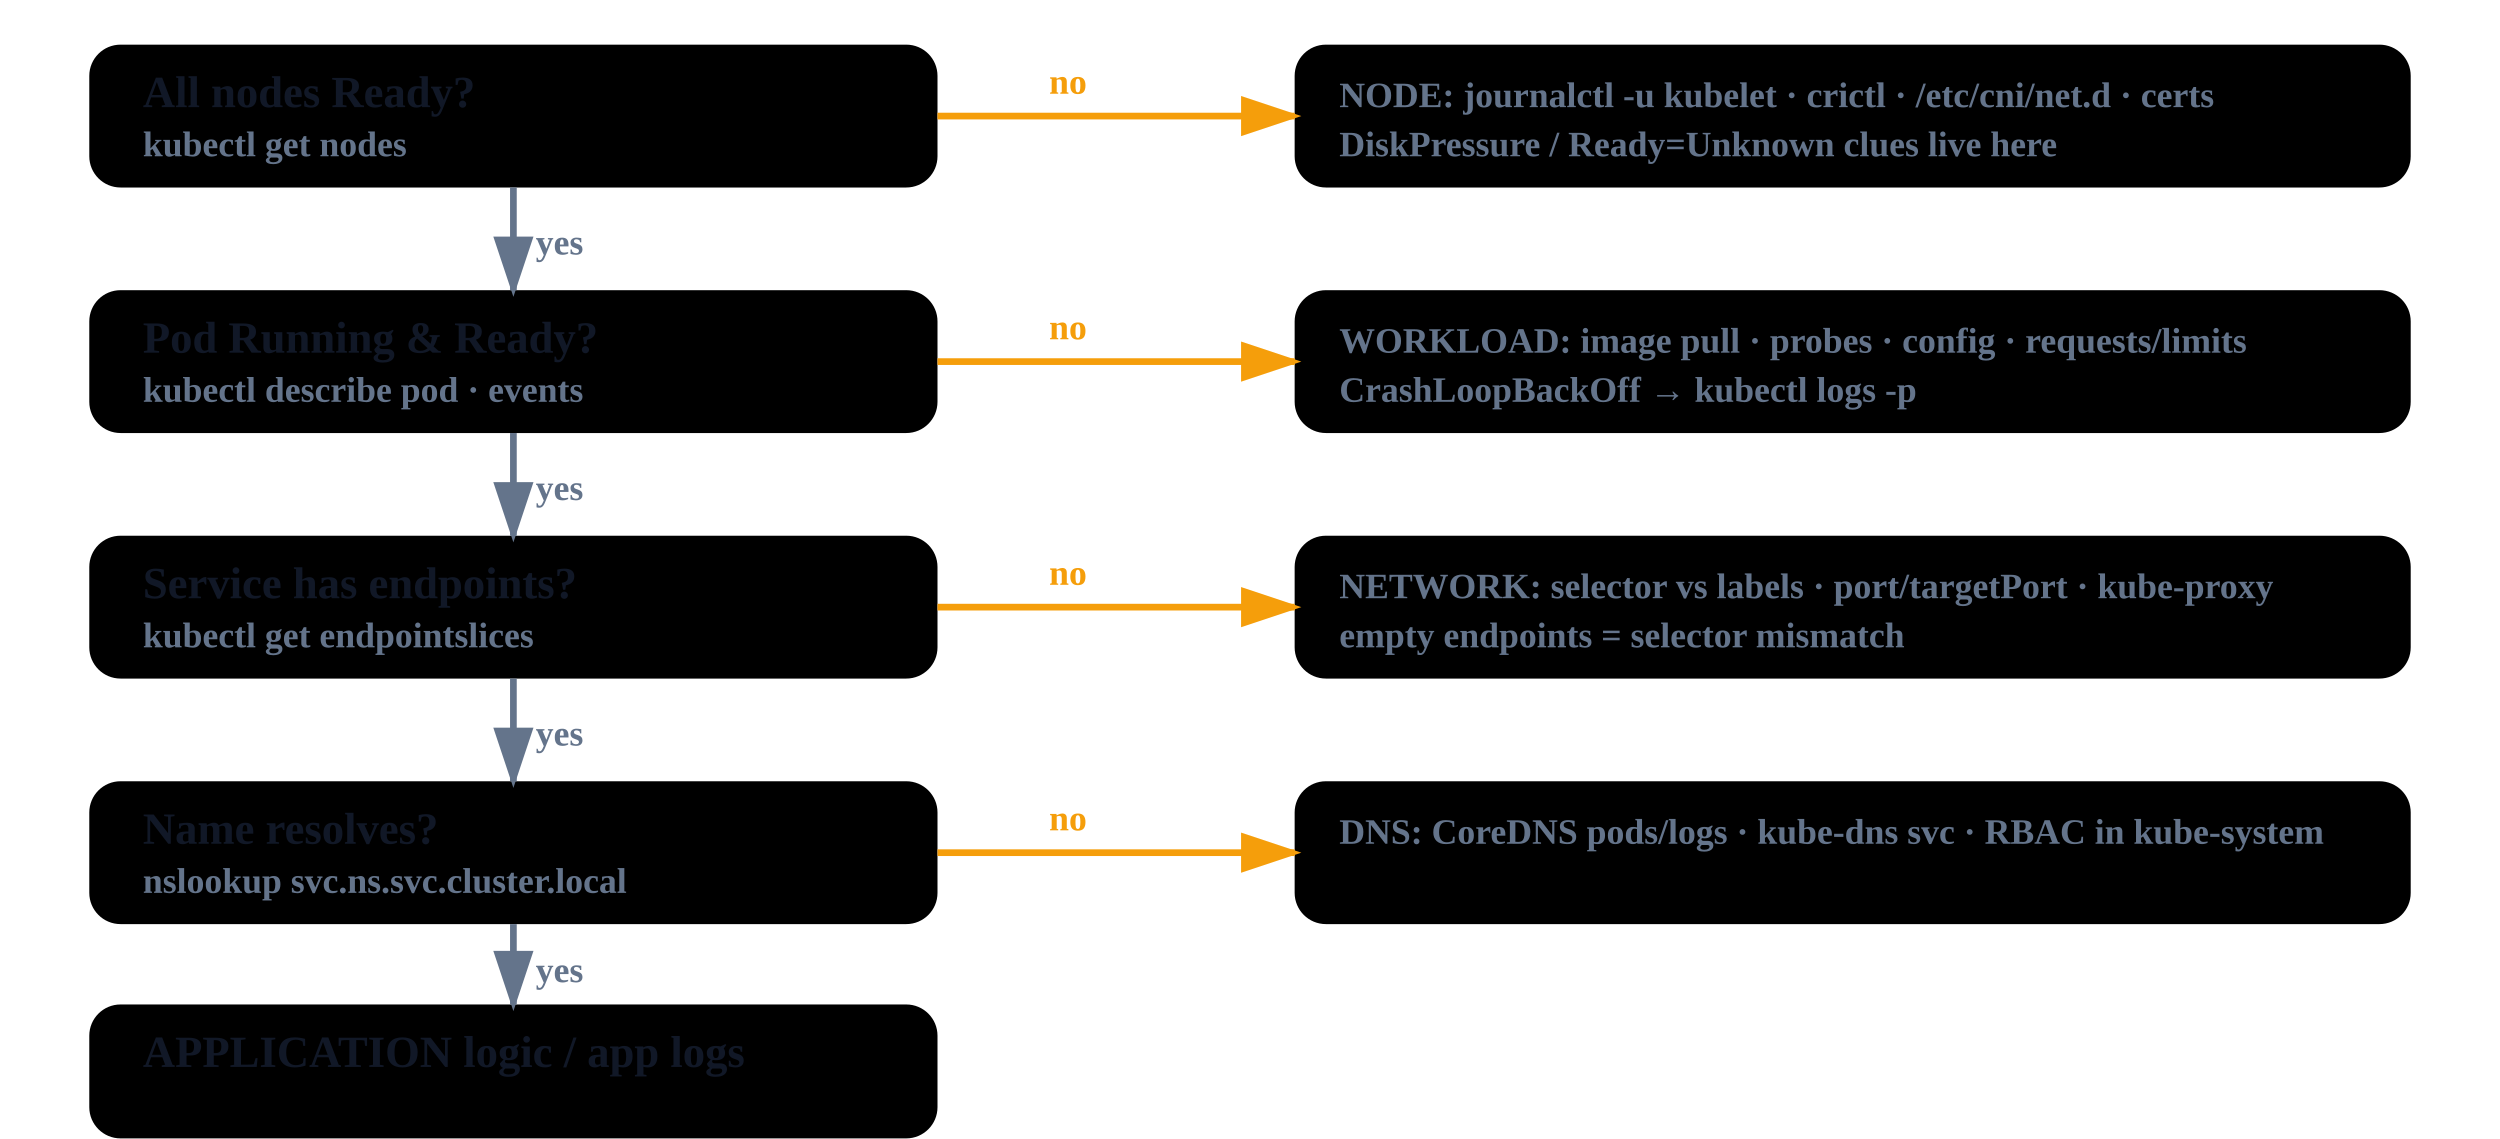
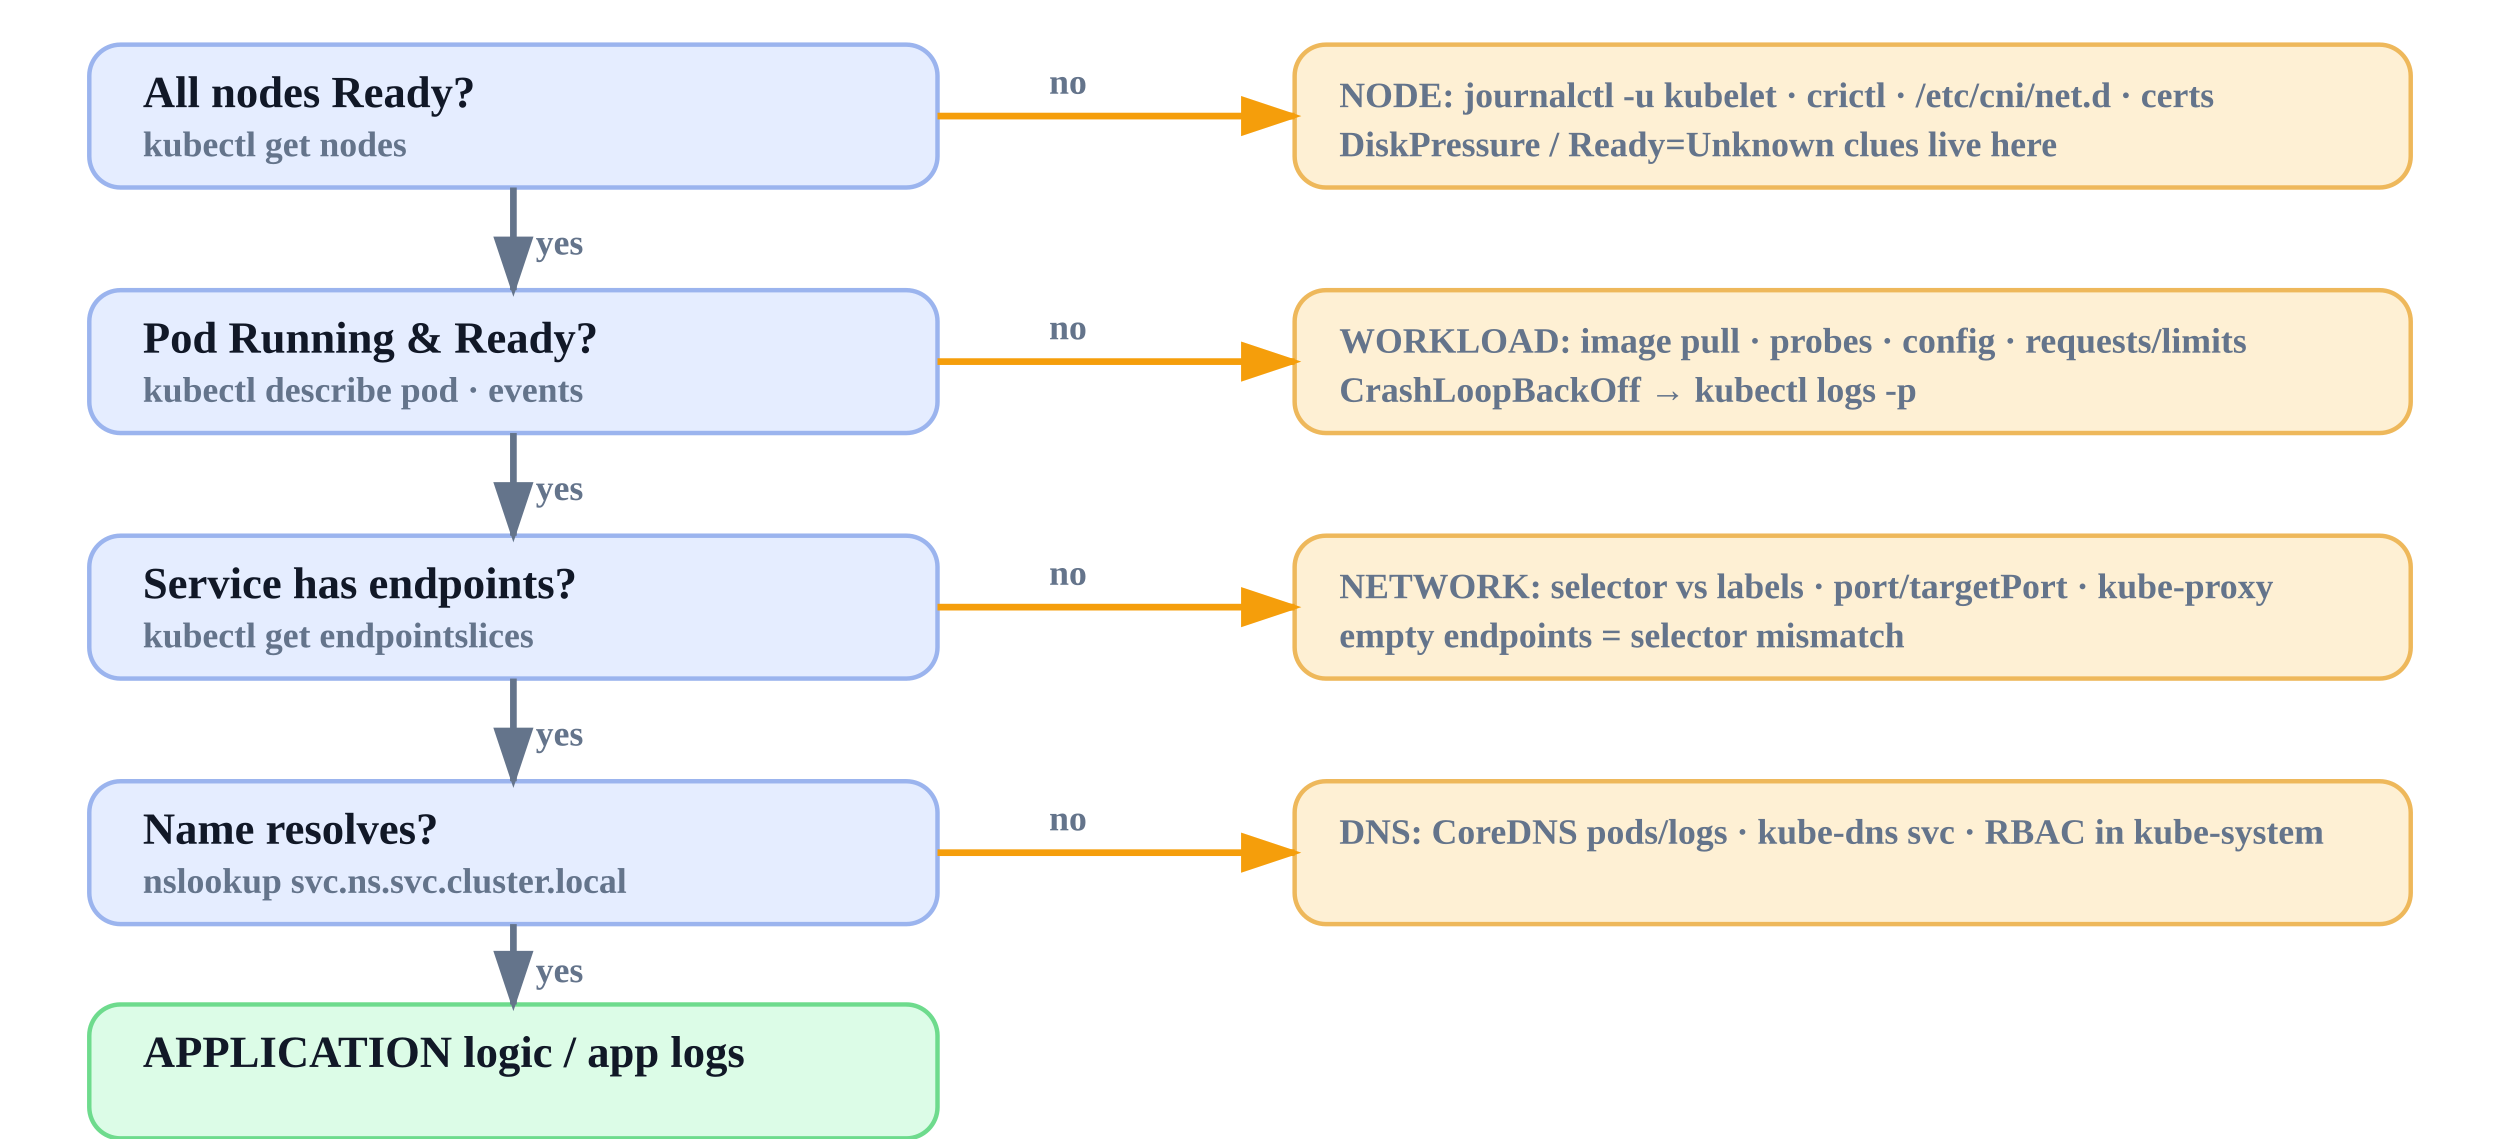
<svg xmlns="http://www.w3.org/2000/svg" aria-label="Troubleshooting decision tree from symptom to layer" class="diagram" role="img" viewBox="0 0 1120 510">
-   <style>
- .box { fill: color-mix(in srgb, var(--accent, #326ce5) 7%, transparent); stroke: var(--line, #d9e2ef); stroke-width: 2; }
- .worker { fill: color-mix(in srgb, var(--accent-2, #14b8a6) 7%, transparent); }
- .node { fill: var(--paper-solid, #ffffff); stroke: color-mix(in srgb, var(--accent, #326ce5) 45%, var(--line, #d9e2ef)); stroke-width: 2; }
- .api { fill: color-mix(in srgb, var(--accent, #326ce5) 16%, var(--paper-solid, #ffffff)); }
- .etcd { fill: color-mix(in srgb, var(--warn, #f59e0b) 18%, var(--paper-solid, #ffffff)); }
- .pod { fill: color-mix(in srgb, var(--good, #22c55e) 16%, var(--paper-solid, #ffffff)); stroke: color-mix(in srgb, var(--good, #22c55e) 55%, var(--line, #d9e2ef)); stroke-width: 2; }
- .line { fill: none; stroke: var(--muted, #64748b); stroke-width: 3; }
- .dashed { stroke-dasharray: 8 8; }
- .arrow { fill: var(--muted, #64748b); }
- .title { fill: var(--ink, #111827); font-size: 28px; font-weight: 900; }
- .label { fill: var(--ink, #111827); font-size: 20px; font-weight: 800; }
- .tiny { fill: var(--muted, #64748b); font-size: 16px; font-weight: 700; }
- .attract { fill: color-mix(in srgb, var(--good, #22c55e) 16%, var(--paper-solid, #ffffff)); stroke: color-mix(in srgb, var(--good, #22c55e) 55%, var(--line, #d9e2ef)); stroke-width: 2; }
- .repel { fill: color-mix(in srgb, var(--warn, #f59e0b) 18%, var(--paper-solid, #ffffff)); stroke: color-mix(in srgb, var(--warn, #f59e0b) 55%, var(--line, #d9e2ef)); stroke-width: 2; }
- .ctrl { fill: color-mix(in srgb, var(--accent-3, #8b5cf6) 15%, var(--paper-solid, #ffffff)); stroke: color-mix(in srgb, var(--accent-3, #8b5cf6) 50%, var(--line, #d9e2ef)); stroke-width: 2; }
- .ok-line { fill: none; stroke: var(--good, #22c55e); stroke-width: 3; }
- .bad-line { fill: none; stroke: var(--warn, #f59e0b); stroke-width: 3; }
- .ok-arrow { fill: var(--good, #22c55e); }
- .bad-arrow { fill: var(--warn, #f59e0b); }
- .gate { fill: color-mix(in srgb, var(--accent, #326ce5) 12%, var(--paper-solid, #ffffff)); stroke: color-mix(in srgb, var(--accent, #326ce5) 45%, var(--line, #d9e2ef)); stroke-width: 2; }
- .divider { stroke: var(--line, #d9e2ef); stroke-width: 2; }
- </style>
  <defs>
    <marker id="arrowTrOk" markerHeight="10" markerWidth="10" orient="auto" refX="8" refY="3">
-       <path class="arrow" d="M0,0 L0,6 L9,3 z" />
+       <path class="arrow" d="M0,0 L0,6 L9,3 z" fill="#64748b" />
    </marker>
    <marker id="arrowTrNo" markerHeight="10" markerWidth="10" orient="auto" refX="8" refY="3">
-       <path class="bad-arrow" d="M0,0 L0,6 L9,3 z" />
+       <path class="bad-arrow" d="M0,0 L0,6 L9,3 z" fill="#f59e0b" />
    </marker>
  </defs>
-   <rect class="gate" height="64" rx="14" width="380" x="40" y="20" />
-   <text class="label" x="64" y="48">All nodes Ready?</text>
-   <text class="tiny" x="64" y="70">kubectl get nodes</text>
-   <rect class="repel" height="64" rx="14" width="500" x="580" y="20" />
-   <text class="tiny" x="600" y="48">NODE: journalctl -u kubelet · crictl · /etc/cni/net.d · certs</text>
-   <text class="tiny" x="600" y="70">DiskPressure / Ready=Unknown clues live here</text>
-   <rect class="gate" height="64" rx="14" width="380" x="40" y="130" />
-   <text class="label" x="64" y="158">Pod Running &amp; Ready?</text>
-   <text class="tiny" x="64" y="180">kubectl describe pod · events</text>
-   <rect class="repel" height="64" rx="14" width="500" x="580" y="130" />
-   <text class="tiny" x="600" y="158">WORKLOAD: image pull · probes · config · requests/limits</text>
-   <text class="tiny" x="600" y="180">CrashLoopBackOff → kubectl logs -p</text>
-   <rect class="gate" height="64" rx="14" width="380" x="40" y="240" />
-   <text class="label" x="64" y="268">Service has endpoints?</text>
-   <text class="tiny" x="64" y="290">kubectl get endpointslices</text>
-   <rect class="repel" height="64" rx="14" width="500" x="580" y="240" />
-   <text class="tiny" x="600" y="268">NETWORK: selector vs labels · port/targetPort · kube-proxy</text>
-   <text class="tiny" x="600" y="290">empty endpoints = selector mismatch</text>
-   <rect class="gate" height="64" rx="14" width="380" x="40" y="350" />
-   <text class="label" x="64" y="378">Name resolves?</text>
-   <text class="tiny" x="64" y="400">nslookup svc.ns.svc.cluster.local</text>
-   <rect class="repel" height="64" rx="14" width="500" x="580" y="350" />
-   <text class="tiny" x="600" y="378">DNS: CoreDNS pods/logs · kube-dns svc · RBAC in kube-system</text>
-   <rect class="attract" height="60" rx="14" width="380" x="40" y="450" />
-   <text class="label" x="64" y="478">APPLICATION logic / app logs</text>
-   <path class="line" d="M230 84 V130" marker-end="url(#arrowTrOk)" />
-   <text class="tiny" x="240" y="114">yes</text>
-   <path class="line" d="M230 194 V240" marker-end="url(#arrowTrOk)" />
-   <text class="tiny" x="240" y="224">yes</text>
-   <path class="line" d="M230 304 V350" marker-end="url(#arrowTrOk)" />
-   <text class="tiny" x="240" y="334">yes</text>
-   <path class="line" d="M230 414 V450" marker-end="url(#arrowTrOk)" />
-   <text class="tiny" x="240" y="440">yes</text>
-   <path class="bad-line" d="M420 52 H580" marker-end="url(#arrowTrNo)" />
-   <text class="bad-arrow tiny" x="470" y="42">no</text>
-   <path class="bad-line" d="M420 162 H580" marker-end="url(#arrowTrNo)" />
-   <text class="bad-arrow tiny" x="470" y="152">no</text>
-   <path class="bad-line" d="M420 272 H580" marker-end="url(#arrowTrNo)" />
-   <text class="bad-arrow tiny" x="470" y="262">no</text>
-   <path class="bad-line" d="M420 382 H580" marker-end="url(#arrowTrNo)" />
-   <text class="bad-arrow tiny" x="470" y="372">no</text>
+   <rect class="gate" height="64" rx="14" width="380" x="40" y="20" fill="#e5edff" stroke="#9bb4ee" stroke-width="2" />
+   <text class="label" x="64" y="48" fill="#111827" font-size="20" font-weight="800">All nodes Ready?</text>
+   <text class="tiny" x="64" y="70" fill="#64748b" font-size="16" font-weight="700">kubectl get nodes</text>
+   <rect class="repel" height="64" rx="14" width="500" x="580" y="20" fill="#fef0d4" stroke="#eeb85b" stroke-width="2" />
+   <text class="tiny" x="600" y="48" fill="#64748b" font-size="16" font-weight="700">NODE: journalctl -u kubelet · crictl · /etc/cni/net.d · certs</text>
+   <text class="tiny" x="600" y="70" fill="#64748b" font-size="16" font-weight="700">DiskPressure / Ready=Unknown clues live here</text>
+   <rect class="gate" height="64" rx="14" width="380" x="40" y="130" fill="#e5edff" stroke="#9bb4ee" stroke-width="2" />
+   <text class="label" x="64" y="158" fill="#111827" font-size="20" font-weight="800">Pod Running &amp; Ready?</text>
+   <text class="tiny" x="64" y="180" fill="#64748b" font-size="16" font-weight="700">kubectl describe pod · events</text>
+   <rect class="repel" height="64" rx="14" width="500" x="580" y="130" fill="#fef0d4" stroke="#eeb85b" stroke-width="2" />
+   <text class="tiny" x="600" y="158" fill="#64748b" font-size="16" font-weight="700">WORKLOAD: image pull · probes · config · requests/limits</text>
+   <text class="tiny" x="600" y="180" fill="#64748b" font-size="16" font-weight="700">CrashLoopBackOff → kubectl logs -p</text>
+   <rect class="gate" height="64" rx="14" width="380" x="40" y="240" fill="#e5edff" stroke="#9bb4ee" stroke-width="2" />
+   <text class="label" x="64" y="268" fill="#111827" font-size="20" font-weight="800">Service has endpoints?</text>
+   <text class="tiny" x="64" y="290" fill="#64748b" font-size="16" font-weight="700">kubectl get endpointslices</text>
+   <rect class="repel" height="64" rx="14" width="500" x="580" y="240" fill="#fef0d4" stroke="#eeb85b" stroke-width="2" />
+   <text class="tiny" x="600" y="268" fill="#64748b" font-size="16" font-weight="700">NETWORK: selector vs labels · port/targetPort · kube-proxy</text>
+   <text class="tiny" x="600" y="290" fill="#64748b" font-size="16" font-weight="700">empty endpoints = selector mismatch</text>
+   <rect class="gate" height="64" rx="14" width="380" x="40" y="350" fill="#e5edff" stroke="#9bb4ee" stroke-width="2" />
+   <text class="label" x="64" y="378" fill="#111827" font-size="20" font-weight="800">Name resolves?</text>
+   <text class="tiny" x="64" y="400" fill="#64748b" font-size="16" font-weight="700">nslookup svc.ns.svc.cluster.local</text>
+   <rect class="repel" height="64" rx="14" width="500" x="580" y="350" fill="#fef0d4" stroke="#eeb85b" stroke-width="2" />
+   <text class="tiny" x="600" y="378" fill="#64748b" font-size="16" font-weight="700">DNS: CoreDNS pods/logs · kube-dns svc · RBAC in kube-system</text>
+   <rect class="attract" height="60" rx="14" width="380" x="40" y="450" fill="#dcfce7" stroke="#6edb8d" stroke-width="2" />
+   <text class="label" x="64" y="478" fill="#111827" font-size="20" font-weight="800">APPLICATION logic / app logs</text>
+   <path class="line" d="M230 84 V130" marker-end="url(#arrowTrOk)" fill="none" stroke="#64748b" stroke-width="3" />
+   <text class="tiny" x="240" y="114" fill="#64748b" font-size="16" font-weight="700">yes</text>
+   <path class="line" d="M230 194 V240" marker-end="url(#arrowTrOk)" fill="none" stroke="#64748b" stroke-width="3" />
+   <text class="tiny" x="240" y="224" fill="#64748b" font-size="16" font-weight="700">yes</text>
+   <path class="line" d="M230 304 V350" marker-end="url(#arrowTrOk)" fill="none" stroke="#64748b" stroke-width="3" />
+   <text class="tiny" x="240" y="334" fill="#64748b" font-size="16" font-weight="700">yes</text>
+   <path class="line" d="M230 414 V450" marker-end="url(#arrowTrOk)" fill="none" stroke="#64748b" stroke-width="3" />
+   <text class="tiny" x="240" y="440" fill="#64748b" font-size="16" font-weight="700">yes</text>
+   <path class="bad-line" d="M420 52 H580" marker-end="url(#arrowTrNo)" fill="none" stroke="#f59e0b" stroke-width="3" />
+   <text class="bad-arrow tiny" x="470" y="42" fill="#64748b" font-size="16" font-weight="700">no</text>
+   <path class="bad-line" d="M420 162 H580" marker-end="url(#arrowTrNo)" fill="none" stroke="#f59e0b" stroke-width="3" />
+   <text class="bad-arrow tiny" x="470" y="152" fill="#64748b" font-size="16" font-weight="700">no</text>
+   <path class="bad-line" d="M420 272 H580" marker-end="url(#arrowTrNo)" fill="none" stroke="#f59e0b" stroke-width="3" />
+   <text class="bad-arrow tiny" x="470" y="262" fill="#64748b" font-size="16" font-weight="700">no</text>
+   <path class="bad-line" d="M420 382 H580" marker-end="url(#arrowTrNo)" fill="none" stroke="#f59e0b" stroke-width="3" />
+   <text class="bad-arrow tiny" x="470" y="372" fill="#64748b" font-size="16" font-weight="700">no</text>
</svg>
